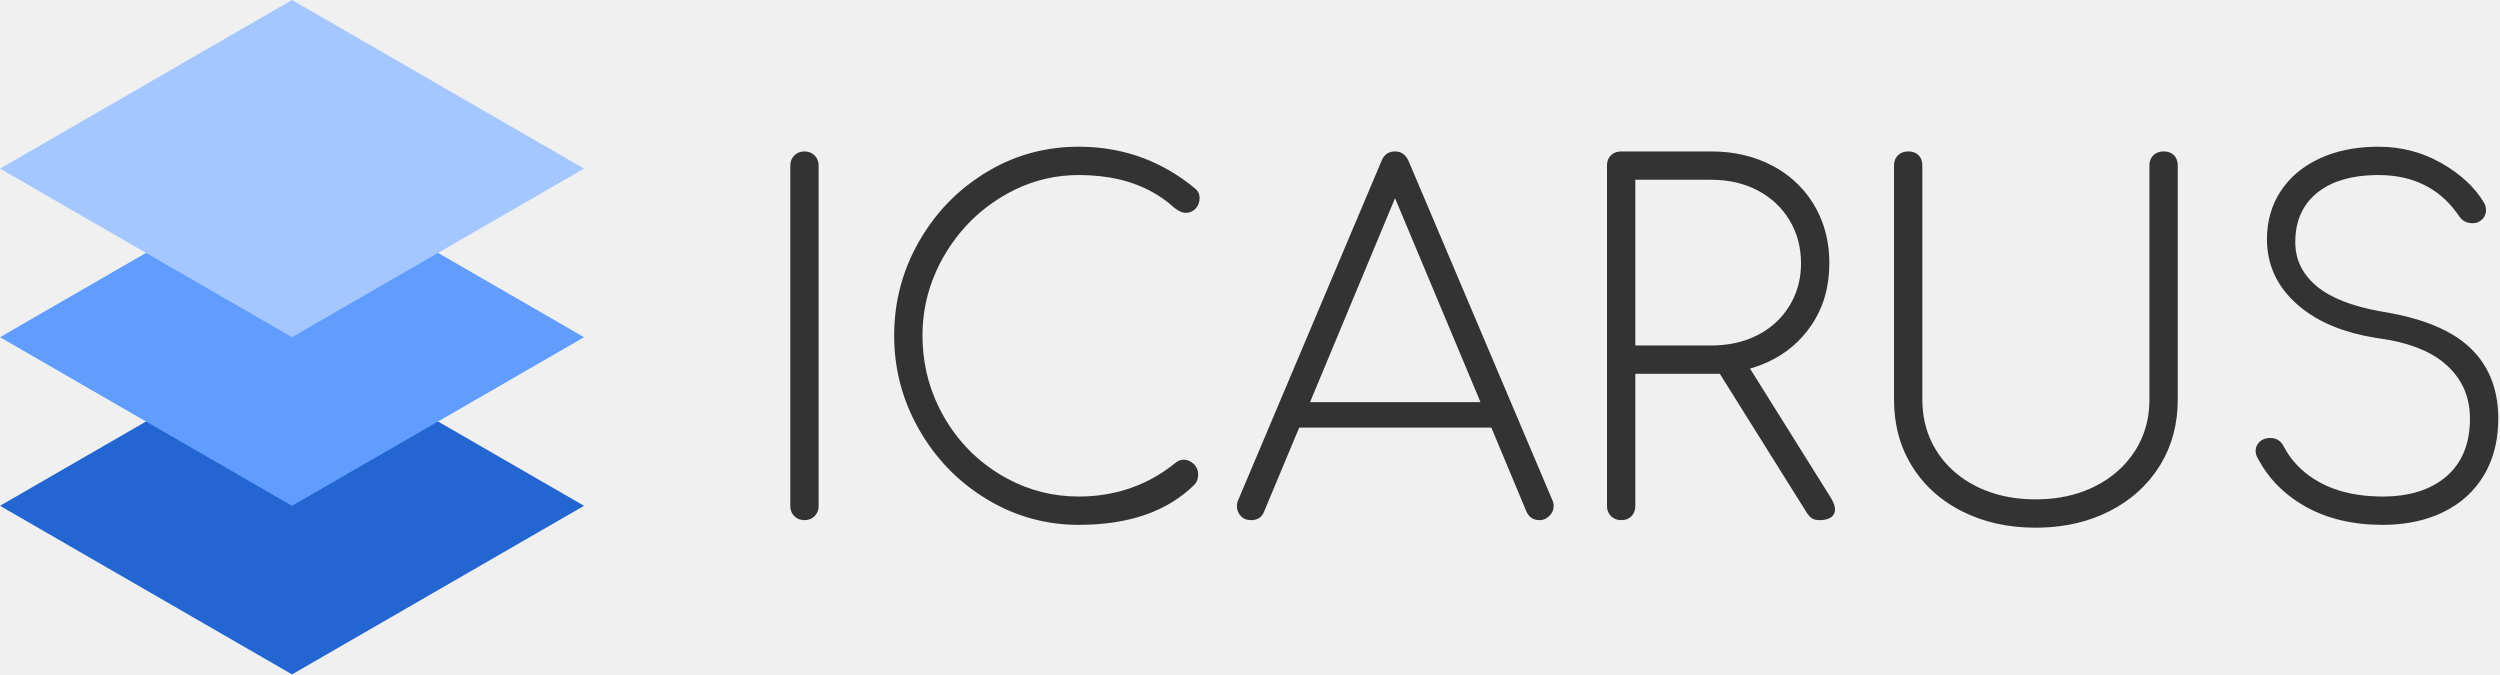
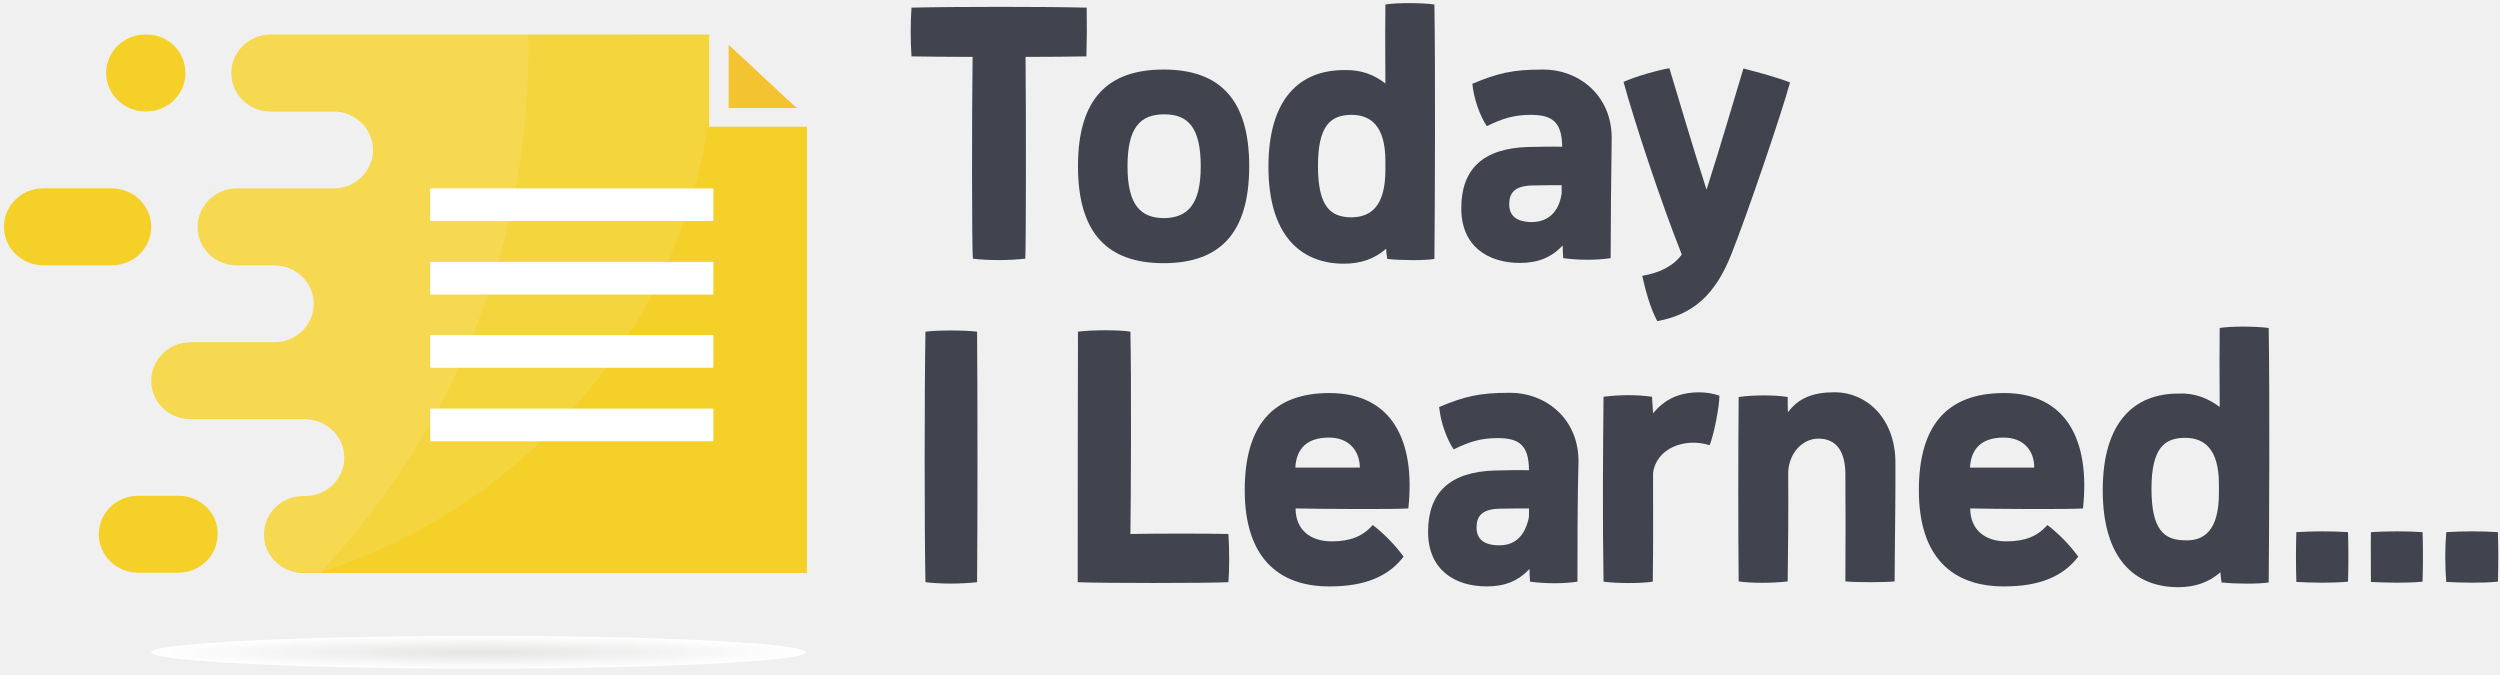
- <svg xmlns="http://www.w3.org/2000/svg" version="1.1" width="949" height="256" viewbox="0 0 949 256">
-   <path fill="#2366d1" d="M110.851 128L221.703 192L110.851 256L0 192Z" />
-   <path fill="#609dff" d="M110.851 64L221.703 128L110.851 192L0 128Z" />
-   <path fill="#a4c7ff" d="M110.851 0L221.703 64L110.851 128L0 64Z" />
-   <g transform="translate(300, 55.695), scale(0.7)" fill="#333">
-     <path d="M 613.888 10.24 L 613.888 137.216 A 60.705 60.705 0 0 0 613.954 140.055 Q 614.553 152.847 620.602 163.316 A 50.135 50.135 0 0 0 621.696 165.12 A 51.598 51.598 0 0 0 624.562 169.185 Q 631.357 177.897 641.762 183.449 A 63.11 63.11 0 0 0 643.456 184.32 A 61.649 61.649 0 0 0 648.369 186.492 Q 659.467 190.833 672.846 191.198 A 90.809 90.809 0 0 0 675.328 191.232 A 90.563 90.563 0 0 0 678.104 191.19 Q 692.78 190.74 704.7 185.489 A 61.259 61.259 0 0 0 707.2 184.32 Q 721.152 177.408 729.088 165.12 A 49.502 49.502 0 0 0 731.322 161.299 Q 736.63 151.203 736.997 139.036 A 60.335 60.335 0 0 0 737.024 137.216 L 737.024 10.24 A 10.857 10.857 0 0 1 737.062 9.315 Q 737.313 6.384 739.2 4.608 A 7.256 7.256 0 0 1 741.925 2.981 Q 743.196 2.56 744.704 2.56 Q 746.956 2.56 748.602 3.369 A 6.472 6.472 0 0 1 750.336 4.608 Q 752.167 6.439 752.361 9.499 A 11.729 11.729 0 0 1 752.384 10.24 L 752.384 137.216 Q 752.384 156.807 743.135 172.194 A 64.077 64.077 0 0 1 742.528 173.184 Q 732.672 188.928 715.136 197.76 Q 698.912 205.931 678.635 206.543 A 109.71 109.71 0 0 1 675.328 206.592 Q 653.056 206.592 635.52 197.76 A 77.835 77.835 0 0 1 632.828 196.338 Q 618.963 188.661 610.337 176.346 A 65.778 65.778 0 0 1 608.256 173.184 Q 598.528 157.44 598.528 137.216 L 598.528 10.24 A 10.857 10.857 0 0 1 598.566 9.315 Q 598.817 6.384 600.704 4.608 A 7.256 7.256 0 0 1 603.429 2.981 Q 604.7 2.56 606.208 2.56 Q 608.46 2.56 610.106 3.369 A 6.472 6.472 0 0 1 611.84 4.608 Q 613.671 6.439 613.865 9.499 A 11.729 11.729 0 0 1 613.888 10.24 Z M 895.488 8.96 A 69.507 69.507 0 0 0 894.88 8.615 Q 879.509 0 861.184 0 A 100.005 100.005 0 0 0 858.79 0.028 Q 842.342 0.422 829.568 6.272 A 61.75 61.75 0 0 0 828.078 6.979 Q 815.456 13.172 808.32 23.936 Q 800.768 35.328 800.768 50.176 Q 800.768 69.697 815.175 83.659 A 59.222 59.222 0 0 0 817.024 85.376 A 60.63 60.63 0 0 0 819.68 87.606 Q 834.727 99.526 859.059 103.529 A 133.91 133.91 0 0 0 861.696 103.936 Q 884.116 107.004 896.419 116.925 A 41.61 41.61 0 0 1 898.432 118.656 A 43.592 43.592 0 0 1 899.28 119.455 Q 910.848 130.653 910.848 147.456 Q 910.848 167.68 898.176 178.688 A 39.281 39.281 0 0 1 893.72 182.034 Q 882.522 189.266 865.531 189.672 A 85.481 85.481 0 0 1 863.488 189.696 A 102.18 102.18 0 0 1 861.3 189.673 Q 845.567 189.336 833.654 184.112 A 55.097 55.097 0 0 1 830.592 182.656 A 56.619 56.619 0 0 1 829.066 181.842 Q 818.274 175.871 811.94 166.114 A 47.528 47.528 0 0 1 809.984 162.816 A 12.115 12.115 0 0 0 809.808 162.46 Q 807.734 158.428 803.571 158.002 A 9.942 9.942 0 0 0 802.56 157.952 A 12.194 12.194 0 0 0 802.217 157.957 Q 798.871 158.051 796.8 160 A 7.449 7.449 0 0 0 796.119 160.731 Q 794.934 162.191 794.688 164.094 A 8.003 8.003 0 0 0 794.624 165.12 A 6.218 6.218 0 0 0 794.708 166.137 Q 794.803 166.708 795.004 167.28 A 7.895 7.895 0 0 0 795.392 168.192 A 65.044 65.044 0 0 0 796.099 169.546 Q 804.091 184.419 819.055 193.615 A 74.4 74.4 0 0 0 821.76 195.2 Q 839.424 205.056 863.488 205.056 Q 879.548 205.056 892.299 199.951 A 62.036 62.036 0 0 0 896.384 198.144 Q 910.592 191.232 918.4 178.176 A 51.186 51.186 0 0 0 920.533 174.225 Q 926.208 162.515 926.208 147.456 A 72.811 72.811 0 0 0 926.178 145.354 Q 925.592 125.061 913.589 111.755 A 49.8 49.8 0 0 0 911.36 109.44 Q 896.512 94.976 864.256 89.6 A 157.882 157.882 0 0 1 862.446 89.288 Q 839.242 85.142 827.904 75.776 A 41.218 41.218 0 0 1 826.977 74.987 Q 816.128 65.472 816.128 51.712 A 49.293 49.293 0 0 1 816.128 51.578 Q 816.175 34.522 828.032 24.96 A 35.234 35.234 0 0 1 828.891 24.289 Q 840.118 15.794 859.213 15.381 A 91.194 91.194 0 0 1 861.184 15.36 A 73.044 73.044 0 0 1 862.037 15.365 Q 888.747 15.677 903.514 35.593 A 59.37 59.37 0 0 1 904.96 37.632 Q 907.22 41.022 911.076 41.419 A 10.261 10.261 0 0 0 912.128 41.472 A 14.543 14.543 0 0 0 912.743 41.459 Q 914.336 41.392 915.2 40.96 A 10.655 10.655 0 0 0 915.336 40.891 Q 916.348 40.366 917.135 39.681 A 7.607 7.607 0 0 0 918.4 38.272 Q 919.197 37.122 919.442 35.787 A 6.761 6.761 0 0 0 919.552 34.56 Q 919.552 32.256 918.528 30.464 Q 911.104 17.92 895.488 8.96 Z M 160.311 0.068 A 110.648 110.648 0 0 0 156.416 0 Q 131.565 0 110.402 11.483 A 99.343 99.343 0 0 0 106.112 13.952 A 109.009 109.009 0 0 0 104.543 14.926 Q 84.677 27.489 72.14 47.479 A 111.393 111.393 0 0 0 69.76 51.456 Q 56.32 75.008 56.32 102.4 Q 56.32 127.331 67.56 149.187 A 107.592 107.592 0 0 0 69.888 153.472 Q 83.456 177.152 106.496 191.104 A 103.444 103.444 0 0 0 108.082 192.045 Q 130.459 205.056 156.416 205.056 Q 197.376 205.056 219.392 183.04 Q 220.918 181.296 221.145 178.624 A 11.364 11.364 0 0 0 221.184 177.664 Q 221.184 174.906 219.514 172.852 A 8.614 8.614 0 0 0 218.752 172.032 A 10.501 10.501 0 0 0 218.638 171.925 Q 216.248 169.728 213.248 169.728 A 6.244 6.244 0 0 0 211.549 169.961 Q 210.906 170.141 210.291 170.463 A 7.508 7.508 0 0 0 209.408 171.008 Q 186.624 189.696 156.416 189.696 Q 135.765 189.696 117.743 180.022 A 87.237 87.237 0 0 1 114.048 177.92 Q 94.464 166.144 83.072 146.048 Q 72.704 127.758 71.772 106.604 A 95.549 95.549 0 0 1 71.68 102.4 Q 71.68 79.616 83.2 59.52 A 97.348 97.348 0 0 1 83.35 59.26 Q 94.847 39.346 114.304 27.392 A 88.056 88.056 0 0 1 117.155 25.713 Q 133.663 16.406 152.218 15.466 A 82.911 82.911 0 0 1 156.416 15.36 A 117.212 117.212 0 0 1 156.817 15.361 Q 180.184 15.441 196.829 24.848 A 63.01 63.01 0 0 1 207.872 32.768 A 23.034 23.034 0 0 0 208.339 33.158 Q 211.641 35.84 214.272 35.84 A 9.974 9.974 0 0 0 214.911 35.82 Q 217.343 35.664 219.009 34.296 A 6.873 6.873 0 0 0 219.904 33.408 A 9.994 9.994 0 0 0 220.133 33.126 Q 221.952 30.799 221.952 27.904 A 8.988 8.988 0 0 0 221.929 27.259 Q 221.724 24.398 219.648 22.784 A 110.881 110.881 0 0 0 219.543 22.697 Q 193.686 1.244 160.311 0.068 Z M 551.168 198.4 L 504.064 123.136 L 499.456 123.136 L 458.24 123.136 L 458.24 194.816 Q 458.24 198.144 456.192 200.32 Q 454.232 202.403 450.865 202.492 A 11.487 11.487 0 0 1 450.56 202.496 Q 447.452 202.496 445.349 200.598 A 7.871 7.871 0 0 1 445.056 200.32 A 7.525 7.525 0 0 1 444.182 199.275 Q 442.889 197.403 442.88 194.85 A 10.179 10.179 0 0 1 442.88 194.816 L 442.88 10.24 A 10.857 10.857 0 0 1 442.918 9.315 Q 443.169 6.384 445.056 4.608 A 7.256 7.256 0 0 1 447.781 2.981 Q 449.052 2.56 450.56 2.56 L 499.456 2.56 Q 517.888 2.56 532.48 10.24 Q 545.954 17.332 553.971 29.662 A 58.968 58.968 0 0 1 555.264 31.744 A 56.737 56.737 0 0 1 560.414 43.13 Q 563.456 52.468 563.456 63.232 Q 563.456 82.2 553.946 96.465 A 56.692 56.692 0 0 1 551.808 99.456 A 58.849 58.849 0 0 1 549.212 102.618 Q 538.621 114.637 522.253 119.779 A 72.195 72.195 0 0 1 520.448 120.32 L 564.48 190.72 Q 566.528 194.304 566.528 196.608 A 6.599 6.599 0 0 1 566.478 197.436 Q 566.253 199.208 565.035 200.395 A 5.625 5.625 0 0 1 564.352 200.96 A 6.473 6.473 0 0 1 563.547 201.443 Q 561.472 202.496 558.08 202.496 Q 555.751 202.496 554.27 201.649 A 4.911 4.911 0 0 1 553.984 201.472 Q 552.654 200.585 551.515 198.93 A 14.447 14.447 0 0 1 551.168 198.4 Z M 399.104 197.632 L 380.16 152.32 L 275.968 152.32 L 257.024 197.632 Q 255.324 202.248 250.396 202.483 A 11.297 11.297 0 0 1 249.856 202.496 A 10.258 10.258 0 0 1 248.931 202.455 Q 246.143 202.203 244.4 200.383 A 6.997 6.997 0 0 1 244.224 200.192 A 8.678 8.678 0 0 1 243.477 199.224 Q 242.176 197.264 242.176 194.816 A 7.805 7.805 0 0 1 242.282 193.521 A 7.181 7.181 0 0 1 242.944 191.488 L 320.512 7.936 A 12.196 12.196 0 0 1 320.852 7.129 Q 322.805 2.936 327.14 2.591 A 10.038 10.038 0 0 1 327.936 2.56 A 9.004 9.004 0 0 1 328.947 2.615 Q 333.29 3.106 335.36 7.936 L 413.184 191.488 Q 413.952 193.024 413.952 194.816 A 7.64 7.64 0 0 1 413.846 196.101 Q 413.457 198.383 411.648 200.192 A 9.044 9.044 0 0 1 410.871 200.886 Q 409.083 202.303 406.879 202.473 A 7.908 7.908 0 0 1 406.272 202.496 A 9.93 9.93 0 0 1 405.339 202.453 Q 400.96 202.04 399.104 197.632 Z M 15.36 10.24 L 15.36 194.816 Q 15.36 197.924 13.462 200.027 A 7.871 7.871 0 0 1 13.184 200.32 A 7.525 7.525 0 0 1 12.139 201.194 Q 10.267 202.487 7.714 202.496 A 10.179 10.179 0 0 1 7.68 202.496 Q 4.572 202.496 2.469 200.598 A 7.871 7.871 0 0 1 2.176 200.32 A 7.525 7.525 0 0 1 1.302 199.275 Q 0.009 197.403 0 194.85 A 10.179 10.179 0 0 1 0 194.816 L 0 10.24 Q 0 7.132 1.898 5.029 A 7.871 7.871 0 0 1 2.176 4.736 A 7.525 7.525 0 0 1 3.221 3.862 Q 5.093 2.569 7.646 2.56 A 10.179 10.179 0 0 1 7.68 2.56 Q 10.788 2.56 12.891 4.458 A 7.871 7.871 0 0 1 13.184 4.736 A 7.525 7.525 0 0 1 14.058 5.781 Q 15.351 7.653 15.36 10.206 A 10.179 10.179 0 0 1 15.36 10.24 Z M 281.856 138.496 L 374.272 138.496 L 327.936 27.904 L 281.856 138.496 Z M 458.24 107.776 L 499.456 107.776 Q 510.418 107.776 519.519 104.362 A 48.175 48.175 0 0 0 524.544 102.144 A 47.471 47.471 0 0 0 527.059 100.761 Q 534.75 96.219 539.878 89.183 A 43.678 43.678 0 0 0 541.824 86.272 Q 547.436 77.109 548.027 65.896 A 50.673 50.673 0 0 0 548.096 63.232 Q 548.096 50.176 541.824 39.808 Q 535.552 29.44 524.544 23.68 Q 513.536 17.92 499.456 17.92 L 458.24 17.92 L 458.24 107.776 Z" vector-effect="non-scaling-stroke" />
+ <svg xmlns="http://www.w3.org/2000/svg" version="1.1" x="0px" y="0px" viewBox="0 0 949 256" style="enable-background:new 0 0 949 256;" xml:space="preserve">
+   <style type="text/css">
+ 	.st0{display:none;}
+ 	.st1{display:inline;fill:#2366D1;}
+ 	.st2{display:inline;fill:#609DFF;}
+ 	.st3{display:inline;fill:#A4C7FF;}
+ 	.st4{display:inline;}
+ 	.st5{fill:#333333;}
+ 	.st6{fill:#41444E;}
+ 	.st7{fill:url(#SVGID_1_);}
+ 	.st8{fill:#F4D029;}
+ 	.st9{fill:#F4C331;}
+ 	.st10{opacity:0.1;fill:#FFFFFF;enable-background:new    ;}
+ 	.st11{fill:#FFFFFF;}
+ </style>
+   <g id="레이어_1" class="st0">
+     <path class="st1" d="M110.9,128l110.9,64l-110.9,64L0,192L110.9,128z" />
+     <path class="st2" d="M110.9,64l110.9,64l-110.9,64L0,128L110.9,64z" />
+     <path class="st3" d="M110.9,0l110.9,64l-110.9,64L0,64L110.9,0z" />
+     <g transform="translate(300, 55.695), scale(0.7)" class="st4">
+       <path vector-effect="non-scaling-stroke" class="st5" d="M613.9,10.2v127c0,0.9,0,1.9,0.1,2.8c0.4,8.5,2.6,16.3,6.6,23.3    c0.4,0.6,0.7,1.2,1.1,1.8c0.9,1.4,1.8,2.8,2.9,4.1c4.5,5.8,10.3,10.6,17.2,14.3c0.6,0.3,1.1,0.6,1.7,0.9c1.6,0.8,3.2,1.5,4.9,2.2    c7.4,2.9,15.6,4.5,24.5,4.7c0.8,0,1.7,0,2.5,0c0.9,0,1.9,0,2.8,0c9.8-0.3,18.6-2.2,26.6-5.7c0.8-0.4,1.7-0.8,2.5-1.2    c9.3-4.6,16.6-11,21.9-19.2c0.8-1.2,1.5-2.5,2.2-3.8c3.5-6.7,5.4-14.2,5.7-22.3c0-0.6,0-1.2,0-1.8v-127c0-0.3,0-0.6,0-0.9    c0.2-2,0.9-3.5,2.1-4.7c0.8-0.7,1.7-1.3,2.7-1.6c0.8-0.3,1.8-0.4,2.8-0.4c1.5,0,2.8,0.3,3.9,0.8c0.6,0.3,1.2,0.7,1.7,1.2    c1.2,1.2,1.9,2.9,2,4.9c0,0.2,0,0.5,0,0.7v127c0,13.1-3.1,24.7-9.2,35c-0.2,0.3-0.4,0.7-0.6,1c-6.6,10.5-15.7,18.7-27.4,24.6    c-10.8,5.4-23,8.4-36.5,8.8c-1.1,0-2.2,0-3.3,0c-14.8,0-28.1-2.9-39.8-8.8c-0.9-0.5-1.8-0.9-2.7-1.4c-9.2-5.1-16.7-11.8-22.5-20    c-0.7-1-1.4-2.1-2.1-3.2c-6.5-10.5-9.7-22.5-9.7-36v-127c0-0.3,0-0.6,0-0.9c0.2-2,0.9-3.5,2.1-4.7c0.8-0.7,1.7-1.3,2.7-1.6    c0.8-0.3,1.8-0.4,2.8-0.4c1.5,0,2.8,0.3,3.9,0.8c0.6,0.3,1.2,0.7,1.7,1.2c1.2,1.2,1.9,2.9,2,4.9C613.9,9.7,613.9,10,613.9,10.2z     M895.5,9c-0.2-0.1-0.4-0.2-0.6-0.3C884.6,2.9,873.4,0,861.2,0c-0.8,0-1.6,0-2.4,0c-11,0.3-20.7,2.3-29.2,6.2    c-0.5,0.2-1,0.5-1.5,0.7c-8.4,4.1-15,9.8-19.8,17c-5,7.6-7.6,16.3-7.6,26.2c0,13,4.8,24.2,14.4,33.5c0.6,0.6,1.2,1.2,1.8,1.7    c0.9,0.8,1.7,1.5,2.7,2.2c10,7.9,23.2,13.3,39.4,15.9c0.9,0.1,1.8,0.3,2.6,0.4c14.9,2,26.5,6.4,34.7,13c0.7,0.6,1.4,1.1,2,1.7    c0.3,0.3,0.6,0.5,0.8,0.8c7.7,7.5,11.6,16.8,11.6,28c0,13.5-4.2,23.9-12.7,31.2c-1.4,1.2-2.9,2.3-4.5,3.3    c-7.5,4.8-16.9,7.4-28.2,7.6c-0.7,0-1.4,0-2,0c-0.7,0-1.5,0-2.2,0c-10.5-0.2-19.7-2.1-27.6-5.6c-1-0.5-2.1-0.9-3.1-1.5    c-0.5-0.3-1-0.5-1.5-0.8c-7.2-4-12.9-9.2-17.1-15.7c-0.7-1.1-1.3-2.2-2-3.3c-0.1-0.1-0.1-0.2-0.2-0.4c-1.4-2.7-3.5-4.2-6.2-4.5    c-0.3,0-0.7-0.1-1-0.1c-0.1,0-0.2,0-0.3,0c-2.2,0.1-4,0.7-5.4,2c-0.2,0.2-0.5,0.5-0.7,0.7c-0.8,1-1.3,2.1-1.4,3.4    c0,0.3-0.1,0.7-0.1,1c0,0.3,0,0.7,0.1,1c0.1,0.4,0.2,0.8,0.3,1.1c0.1,0.3,0.2,0.6,0.4,0.9c0.2,0.5,0.5,0.9,0.7,1.4    c5.3,9.9,13,17.9,23,24.1c0.9,0.5,1.8,1.1,2.7,1.6c11.8,6.6,25.7,9.9,41.7,9.9c10.7,0,20.3-1.7,28.8-5.1c1.4-0.6,2.7-1.2,4.1-1.8    c9.5-4.6,16.8-11.3,22-20c0.8-1.3,1.5-2.6,2.1-4c3.8-7.8,5.7-16.7,5.7-26.8c0-0.7,0-1.4,0-2.1c-0.4-13.5-4.6-24.7-12.6-33.6    c-0.7-0.8-1.5-1.6-2.2-2.3c-9.9-9.6-25.6-16.3-47.1-19.8c-0.6-0.1-1.2-0.2-1.8-0.3c-15.5-2.8-27-7.3-34.5-13.5    c-0.3-0.3-0.6-0.5-0.9-0.8c-7.2-6.3-10.8-14.1-10.8-23.3c0,0,0-0.1,0-0.1c0-11.4,4-20.2,11.9-26.6c0.3-0.2,0.6-0.5,0.9-0.7    c7.5-5.7,17.6-8.6,30.3-8.9c0.7,0,1.3,0,2,0c0.3,0,0.6,0,0.9,0c17.8,0.2,31.6,7,41.5,20.2c0.5,0.7,1,1.3,1.4,2    c1.5,2.3,3.5,3.5,6.1,3.8c0.3,0,0.7,0.1,1.1,0.1c0.2,0,0.4,0,0.6,0c1.1,0,1.9-0.2,2.5-0.5c0,0,0.1,0,0.1-0.1    c0.7-0.3,1.3-0.8,1.8-1.2c0.5-0.4,0.9-0.9,1.3-1.4c0.5-0.8,0.9-1.6,1-2.5c0.1-0.4,0.1-0.8,0.1-1.2c0-1.5-0.3-2.9-1-4.1    C913.6,22.1,905.9,14.9,895.5,9z M160.3,0.1C159,0,157.7,0,156.4,0c-16.6,0-31.9,3.8-46,11.5c-1.5,0.8-2.9,1.6-4.3,2.5    c-0.5,0.3-1,0.6-1.6,1c-13.2,8.4-24,19.2-32.4,32.6c-0.8,1.3-1.6,2.6-2.4,4c-9,15.7-13.4,32.7-13.4,50.9    c0,16.6,3.7,32.2,11.2,46.8c0.7,1.4,1.5,2.9,2.3,4.3c9,15.8,21.2,28.3,36.6,37.6c0.5,0.3,1.1,0.6,1.6,0.9c14.9,8.7,31,13,48.3,13    c27.3,0,48.3-7.3,63-22c1-1.2,1.6-2.6,1.8-4.4c0-0.3,0-0.6,0-1c0-1.8-0.6-3.4-1.7-4.8c-0.2-0.3-0.5-0.6-0.8-0.8    c0,0-0.1-0.1-0.1-0.1c-1.6-1.5-3.4-2.2-5.4-2.2c-0.6,0-1.1,0.1-1.7,0.2c-0.4,0.1-0.8,0.3-1.3,0.5c-0.3,0.2-0.6,0.3-0.9,0.5    c-15.2,12.5-32.9,18.7-53,18.7c-13.8,0-26.7-3.2-38.7-9.7c-1.2-0.7-2.5-1.4-3.7-2.1c-13.1-7.9-23.4-18.5-31-31.9    c-6.9-12.2-10.7-25.3-11.3-39.4c-0.1-1.4-0.1-2.8-0.1-4.2c0-15.2,3.8-29.5,11.5-42.9c0-0.1,0.1-0.2,0.2-0.3    c7.7-13.3,18-23.9,31-31.9c0.9-0.6,1.9-1.1,2.9-1.7c11-6.2,22.7-9.6,35.1-10.2c1.4-0.1,2.8-0.1,4.2-0.1c0.1,0,0.3,0,0.4,0    c15.6,0.1,28.9,3.2,40,9.5c4,2.2,7.7,4.9,11,7.9c0.2,0.1,0.3,0.3,0.5,0.4c2.2,1.8,4.2,2.7,5.9,2.7c0.2,0,0.4,0,0.6,0    c1.6-0.1,3-0.6,4.1-1.5c0.3-0.3,0.6-0.6,0.9-0.9c0.1-0.1,0.2-0.2,0.2-0.3c1.2-1.6,1.8-3.3,1.8-5.2c0-0.2,0-0.4,0-0.6    c-0.1-1.9-0.9-3.4-2.3-4.5c0,0-0.1-0.1-0.1-0.1C202.3,8.4,182.6,0.9,160.3,0.1z M551.2,198.4l-47.1-75.3h-4.6h-41.2v71.7    c0,2.2-0.7,4.1-2,5.5c-1.3,1.4-3.1,2.1-5.3,2.2c-0.1,0-0.2,0-0.3,0c-2.1,0-3.8-0.6-5.2-1.9c-0.1-0.1-0.2-0.2-0.3-0.3    c-0.3-0.3-0.6-0.7-0.9-1c-0.9-1.2-1.3-2.7-1.3-4.4c0,0,0,0,0,0V10.2c0-0.3,0-0.6,0-0.9c0.2-2,0.9-3.5,2.1-4.7    c0.8-0.7,1.7-1.3,2.7-1.6c0.8-0.3,1.8-0.4,2.8-0.4h48.9c12.3,0,23.3,2.6,33,7.7c9,4.7,16.1,11.2,21.5,19.4    c0.4,0.7,0.9,1.4,1.3,2.1c2.1,3.6,3.9,7.4,5.2,11.4c2,6.2,3,12.9,3,20.1c0,12.6-3.2,23.7-9.5,33.2c-0.7,1-1.4,2-2.1,3    c-0.8,1.1-1.7,2.1-2.6,3.2c-7.1,8-16,13.7-27,17.2c-0.6,0.2-1.2,0.4-1.8,0.5l44,70.4c1.4,2.4,2,4.4,2,5.9c0,0.3,0,0.6,0,0.8    c-0.2,1.2-0.6,2.2-1.4,3c-0.2,0.2-0.4,0.4-0.7,0.6c-0.3,0.2-0.5,0.3-0.8,0.5c-1.4,0.7-3.2,1.1-5.5,1.1c-1.6,0-2.8-0.3-3.8-0.8    c-0.1-0.1-0.2-0.1-0.3-0.2c-0.9-0.6-1.7-1.4-2.5-2.5C551.4,198.8,551.3,198.6,551.2,198.4z M399.1,197.6l-18.9-45.3H276L257,197.6    c-1.1,3.1-3.3,4.7-6.6,4.9c-0.2,0-0.4,0-0.5,0c-0.3,0-0.6,0-0.9,0c-1.9-0.2-3.4-0.9-4.5-2.1c-0.1-0.1-0.1-0.1-0.2-0.2    c-0.3-0.3-0.5-0.6-0.7-1c-0.9-1.3-1.3-2.8-1.3-4.4c0-0.4,0-0.9,0.1-1.3c0.1-0.7,0.3-1.4,0.7-2L320.5,7.9c0.1-0.3,0.2-0.5,0.3-0.8    c1.3-2.8,3.4-4.3,6.3-4.5c0.3,0,0.5,0,0.8,0c0.3,0,0.7,0,1,0.1c2.9,0.3,5,2.1,6.4,5.3l77.8,183.6c0.5,1,0.8,2.1,0.8,3.3    c0,0.4,0,0.9-0.1,1.3c-0.3,1.5-1,2.9-2.2,4.1c-0.2,0.2-0.5,0.5-0.8,0.7c-1.2,0.9-2.5,1.5-4,1.6c-0.2,0-0.4,0-0.6,0    c-0.3,0-0.6,0-0.9,0C402.4,202.2,400.3,200.6,399.1,197.6z M15.4,10.2v184.6c0,2.1-0.6,3.8-1.9,5.2c-0.1,0.1-0.2,0.2-0.3,0.3    c-0.3,0.3-0.7,0.6-1,0.9c-1.2,0.9-2.7,1.3-4.4,1.3c0,0,0,0,0,0c-2.1,0-3.8-0.6-5.2-1.9c-0.1-0.1-0.2-0.2-0.3-0.3    c-0.3-0.3-0.6-0.7-0.9-1C0.4,198,0,196.6,0,194.9c0,0,0,0,0,0V10.2C0,8.2,0.6,6.4,1.9,5C2,4.9,2.1,4.8,2.2,4.7    c0.3-0.3,0.7-0.6,1-0.9C4.5,3,5.9,2.6,7.6,2.6c0,0,0,0,0,0c2.1,0,3.8,0.6,5.2,1.9c0.1,0.1,0.2,0.2,0.3,0.3c0.3,0.3,0.6,0.7,0.9,1    C14.9,7,15.4,8.5,15.4,10.2C15.4,10.2,15.4,10.2,15.4,10.2z M281.9,138.5h92.4L327.9,27.9L281.9,138.5z M458.2,107.8h41.2    c7.3,0,14-1.1,20.1-3.4c1.7-0.6,3.4-1.4,5-2.2c0.9-0.4,1.7-0.9,2.5-1.4c5.1-3,9.4-6.9,12.8-11.6c0.7-0.9,1.3-1.9,1.9-2.9    c3.7-6.1,5.8-12.9,6.2-20.4c0-0.9,0.1-1.8,0.1-2.7c0-8.7-2.1-16.5-6.3-23.4s-9.9-12.3-17.3-16.1c-7.3-3.8-15.7-5.8-25.1-5.8h-41.2    V107.8z" />
+     </g>
+   </g>
+   <g id="레이어_2">
+     <g>
+       <path class="st6" d="M412.4,21.4c-5.6,0.1-13.8,0.2-23.1,0.2c0.2,20.7,0.2,71.5-0.1,76.6c-6.6,0.7-14,0.7-19.9,0    c-0.4-3.8-0.4-55.4-0.1-76.6c-8.7,0-17.1-0.1-23.2-0.2c-0.4-6.2-0.4-13.1,0-18.5c16.7-0.4,51.1-0.4,66.5,0    C412.6,9.7,412.6,13.8,412.4,21.4z" />
+       <path class="st6" d="M409.2,63.1c0-25.4,11.1-36.7,32.5-36.7c21.3,0,32.5,11.3,32.5,36.7c0,25.5-11.2,36.8-32.5,36.8    C420.4,99.9,409.2,88.5,409.2,63.1z M455.8,63.1c0-14.8-4.9-19.7-13.8-19.7c-9.1,0-14,4.9-14,19.7s5,19.7,14,19.7    C450.9,82.6,455.8,77.6,455.8,63.1z" />
+       <path class="st6" d="M525.9,31.7c-0.1-12.9-0.1-23.1,0-30c4.4-0.7,13.2-0.7,18.6,0c0.4,23.8,0.2,76.9,0,96.6    c-3.9,0.6-12,0.6-17.9,0c-0.1-1.1-0.4-2.5-0.4-3.9c-4.3,3.8-9.6,5.7-16,5.7c-16.5,0-28.7-10.8-28.7-36.8s12-36.7,28.7-36.7    C516.5,26.4,521.6,28.3,525.9,31.7z M525.9,64.5v-3.4c0-13.5-5.8-17.5-12.8-17.5c-7.9,0-12.8,3.9-12.8,19.4s4.8,19.5,12.8,19.5    C520.2,82.4,525.9,78.5,525.9,64.5z" />
+       <path class="st6" d="M611.4,98c-5.4,0.8-12,0.8-18,0c-0.1-1.3-0.2-3-0.2-4.8c-4.4,4.6-9.4,6.6-16.2,6.6    c-12.3,0-22.3-6.4-22.3-20.7c0-14.9,8.2-22.8,25.4-23.3c4.4-0.1,9.1-0.2,12.9-0.1v-0.1c-0.1-9.6-4.1-12-12-12    c-6,0-10.6,1.3-16.6,4.3c-2.6-3.9-4.9-10.2-5.5-16.1c9.6-4,15.1-5.4,26.8-5.4c13.2-0.1,26,9.4,26.1,25.8    C611.6,65.2,611.4,87.9,611.4,98z M592.8,73.5v-3.2c-3,0-6.4,0-11.3,0.1c-6.6,0.2-8.6,2.9-8.6,7.1c0,4.3,2.6,6.8,8.7,6.8    C587.4,84.2,591.7,80.8,592.8,73.5z" />
+       <path class="st6" d="M679.5,31.3c-3.6,13-16.5,50.7-22.2,65c-6.2,15.8-14.7,23.1-28.2,25.6c-2.6-4.8-4.6-12-5.7-17.2    c6.3-1.1,11.7-3.5,15-8.1c-8.2-20.6-18.3-51.5-22.1-65.5c4.3-2,13.4-4.6,17.4-5.2c4,13.1,7.9,26.8,14.1,46.1    c5.4-16.7,11.3-37.2,14-46C667.9,27.6,674.4,29.3,679.5,31.3z" />
+       <path class="st6" d="M351.3,125.9c4.6-0.6,14.6-0.6,19.6,0c0.2,22.2,0.2,74.3,0,95.1c-6.7,0.7-13.7,0.7-19.6,0    C350.9,201.2,350.9,148.7,351.3,125.9z" />
+       <path class="st6" d="M409.2,125.9c5.5-0.7,16-0.7,19.9,0c0.4,16.3,0.2,64.8,0,76.8c10.7-0.2,28.8-0.2,37.2,0    c0.4,5.5,0.4,13.7,0,18.3c-8.5,0.4-48.2,0.4-57.2,0C409.1,200.9,409.1,146,409.2,125.9z" />
+       <path class="st6" d="M472.5,186.1c0-24.3,10.4-36.9,32.1-36.9c23.7,0,32.8,17.9,30,43.8c-4.8,0.4-34.5,0.2-42.8,0    c0,8.1,5.6,12.5,13.7,12.5c7.1,0,11.8-1.9,15.6-6.2c4.8,3.7,8.7,7.9,11.7,12c-5.7,7.5-14.7,11.3-28,11.3    C485.2,222.7,472.5,211.5,472.5,186.1z M504.5,166.1c-8.6,0-12.4,4.4-12.8,11.4h24.5C516.1,170.7,511.7,166.1,504.5,166.1z" />
+       <path class="st6" d="M598.8,220.8c-5.4,0.8-12,0.8-18,0c-0.1-1.3-0.2-3-0.2-4.8c-4.4,4.6-9.4,6.6-16.2,6.6    c-12.3,0-22.3-6.4-22.3-20.7c0-14.9,8.2-22.8,25.4-23.3c4.4-0.1,9.1-0.2,12.9-0.1v-0.2c-0.1-9.6-4-12-12-12    c-6,0-10.6,1.3-16.6,4.3c-2.6-3.9-4.9-10.2-5.5-16.1c9.6-4,15.1-5.4,26.8-5.4c13.2-0.1,26,9.4,26.1,25.8    C598.8,187.9,598.8,210.7,598.8,220.8z M580.4,196.2V193c-2.9,0-6.4,0-11.3,0.1c-6.6,0.2-8.6,2.9-8.6,7.1c0,4.3,2.6,6.8,8.7,6.8    C574.9,207,578.9,203.7,580.4,196.2z" />
+       <path class="st6" d="M652.7,150.2c-0.1,4.6-2,14.3-3.7,18.8c-9.6-3-20.3,1.2-21.5,10.6c0,17,0.1,25.6-0.1,41.2    c-4.6,0.7-13.4,0.7-18.7,0c-0.4-23.8-0.2-50,0-70.2c6.8-0.8,12.3-0.8,18.4,0l0.4,6.3c2.6-3.2,5.8-5.5,9.3-6.7    C641.8,148.5,648,148.5,652.7,150.2z" />
+       <path class="st6" d="M719.2,220.7c-3.8,0.4-14.2,0.4-18.7,0c0.1-10.7,0.1-31,0-41c-0.1-9.8-4.6-13.2-10.2-13.2    c-6.2,0-11.2,5.6-11.5,12.7c0.1,14.8,0,29.4-0.2,41.5c-5.5,0.7-14,0.7-18.6,0c-0.2-20.4-0.2-46.6,0-70c5.4-0.8,14.1-0.8,18.6,0    c0,2,0,3.8,0.1,5.8c4-5.4,9.5-7.6,17.8-7.6c11.8,0,22.8,9.6,23,26.3C719.6,188.6,719.2,210.7,719.2,220.7z" />
+       <path class="st6" d="M728.4,186.1c0-24.3,10.4-36.9,32.3-36.9c23.7,0,32.8,17.9,30,43.8c-4.8,0.4-34.5,0.2-42.8,0    c0,8.1,5.6,12.5,13.7,12.5c7.1,0,11.8-1.9,15.6-6.2c4.8,3.7,8.7,7.9,11.7,12c-5.7,7.5-14.7,11.3-28,11.3    C741.1,222.7,728.4,211.5,728.4,186.1z M760.6,166.1c-8.6,0-12.4,4.4-12.8,11.4h24.4C772.2,170.7,767.8,166.1,760.6,166.1z" />
+       <path class="st6" d="M842.6,154.5c-0.1-12.9-0.1-23.1,0-30c4.4-0.7,13.2-0.7,18.6,0c0.4,23.8,0.2,76.9,0,96.6    c-3.9,0.6-12,0.6-17.9,0c-0.1-1.1-0.4-2.5-0.4-3.9c-4.3,3.8-9.6,5.7-16,5.7c-16.5,0-28.7-10.7-28.7-36.8c0-26,12-36.7,28.7-36.7    C833,149.1,838.1,151.1,842.6,154.5z M842.3,187.2v-3.5c0-13.5-5.8-17.5-12.8-17.5c-7.9,0-12.8,3.9-12.8,19.4s4.8,19.5,12.8,19.5    C836.7,205.4,842.3,201.3,842.3,187.2z" />
+       <path class="st6" d="M871.7,202c6.3-0.4,13.6-0.4,19.6,0c0.2,5.8,0.2,13.1,0,18.8c-6.3,0.6-13.6,0.4-19.6,0.1    C871.5,215,871.5,207.7,871.7,202z" />
+       <path class="st6" d="M900,202c6.3-0.4,13.6-0.4,19.6,0c0.2,5.8,0.2,13.1,0,18.8c-6.3,0.6-13.6,0.4-19.6,0.1    C900,215,899.9,207.7,900,202z" />
+       <path class="st6" d="M928.6,202c6.3-0.4,13.6-0.4,19.6,0c0.2,5.8,0.2,13.1,0,18.8c-6.3,0.6-13.6,0.4-19.6,0.1    C928.1,215,928.1,207.7,928.6,202z" />
+       <g>
+         <g>
+           <radialGradient id="SVGID_1_" cx="178.396" cy="-192996.547" r="124.779" gradientTransform="matrix(0.9957 0 0 -5.016090e-02 4.118 -9433.282)" gradientUnits="userSpaceOnUse">
+             <stop offset="0" style="stop-color:#E5E5E4" />
+             <stop offset="1" style="stop-color:#FFFFFF" />
+           </radialGradient>
+           <path class="st7" d="M306,247.6c0,3.4-55.6,6.2-124.3,6.2c-68.5,0-124.3-2.8-124.3-6.2s55.6-6.2,124.3-6.2      C250.3,241.3,306,244.2,306,247.6z" />
+           <path class="st8" d="M42.4,71.5H16.4c-8.3,0-14.9,6.6-14.9,14.6c0,8.1,6.8,14.6,14.9,14.6h26.1c8.3,0,14.9-6.6,14.9-14.6      S50.7,71.5,42.4,71.5z" />
+           <path class="st8" d="M55.5,13.1h-0.3c-8.3,0-14.9,6.6-14.9,14.6c0,8.1,6.8,14.6,14.9,14.6h0.3c8.3,0,14.9-6.6,14.9-14.6      C70.3,19.4,63.8,13.1,55.5,13.1z" />
+           <path class="st8" d="M67.8,188.2H52.4c-8.3,0-14.9,6.6-14.9,14.6c0,8.1,6.8,14.6,14.9,14.6h15.3c8.3,0,14.9-6.6,14.9-14.6      C82.9,194.8,76,188.2,67.8,188.2z" />
+           <polygon class="st9" points="302.6,41 301.2,39.9 276.6,17 276.6,41     " />
+           <path class="st8" d="M306.3,48.1v169.4H121.6l0,0h-6.5c-8.2,0-14.9-6.6-14.9-14.6c0-8.1,6.6-14.6,14.9-14.6l0,0h0.7      c8.3,0,14.9-6.6,14.9-14.6c0-8.1-6.8-14.6-14.9-14.6H72.3c-8.3,0-14.9-6.6-14.9-14.6c0-8.1,6.8-14.6,14.9-14.6h31.9      c8.3,0,14.9-6.6,14.9-14.6c0-8.1-6.8-14.6-14.9-14.6H89.9c-8.3,0-14.9-6.6-14.9-14.6s6.8-14.6,14.9-14.6h36.8      c8.3,0,14.9-6.6,14.9-14.6c0-8.1-6.8-14.6-14.9-14.6h-24c-8.3,0-14.9-6.6-14.9-14.6c0-8.1,6.8-14.6,14.9-14.6h97.8h68.7v35      L306.3,48.1L306.3,48.1z" />
+           <path class="st10" d="M269.1,13.1v32.3c-11.8,80.5-69.8,147-147.6,171.9l0,0H115c-8.2,0-14.9-6.6-14.9-14.6      c0-8.1,6.6-14.6,14.9-14.6l0,0h0.7c8.3,0,14.9-6.6,14.9-14.6c0-8.1-6.8-14.6-14.9-14.6H72.2c-8.3,0-14.9-6.6-14.9-14.6      c0-8.1,6.8-14.6,14.9-14.6h31.9c8.3,0,14.9-6.6,14.9-14.6c0-8.1-6.8-14.6-14.9-14.6H89.8c-8.3,0-14.9-6.6-14.9-14.6      s6.8-14.6,14.9-14.6h36.8c8.3,0,14.9-6.6,14.9-14.6c0-8.1-6.8-14.6-14.9-14.6h-24c-8.3,0-14.9-6.6-14.9-14.6      c0-8.1,6.8-14.6,14.9-14.6h97.9L269.1,13.1z" />
+           <path class="st10" d="M121.6,217.4h-6.5c-8.2,0-14.9-6.6-14.9-14.6c0-8.1,6.6-14.6,14.9-14.6l0,0h0.7c8.3,0,14.9-6.6,14.9-14.6      c0-8.1-6.8-14.6-14.9-14.6H72.3c-8.3,0-14.9-6.6-14.9-14.6c0-8.1,6.8-14.6,14.9-14.6h31.9c8.3,0,14.9-6.6,14.9-14.6      c0-8.1-6.8-14.6-14.9-14.6H89.9C81.7,100.6,75,94,75,86s6.8-14.6,14.9-14.6h36.8c8.3,0,14.9-6.6,14.9-14.6      c0-8.1-6.8-14.6-14.9-14.6h-24c-8.3,0-14.9-6.6-14.9-14.6c0-8.1,6.8-14.6,14.9-14.6h97.8C202.1,91.6,171.9,163.7,121.6,217.4z" />
+         </g>
+         <rect x="163.3" y="99.4" class="st11" width="107.5" height="12.4" />
+         <rect x="163.3" y="71.5" class="st11" width="107.5" height="12.4" />
+         <rect x="163.3" y="127.2" class="st11" width="107.5" height="12.4" />
+         <rect x="163.3" y="155.1" class="st11" width="107.5" height="12.4" />
+       </g>
+     </g>
  </g>
</svg>
